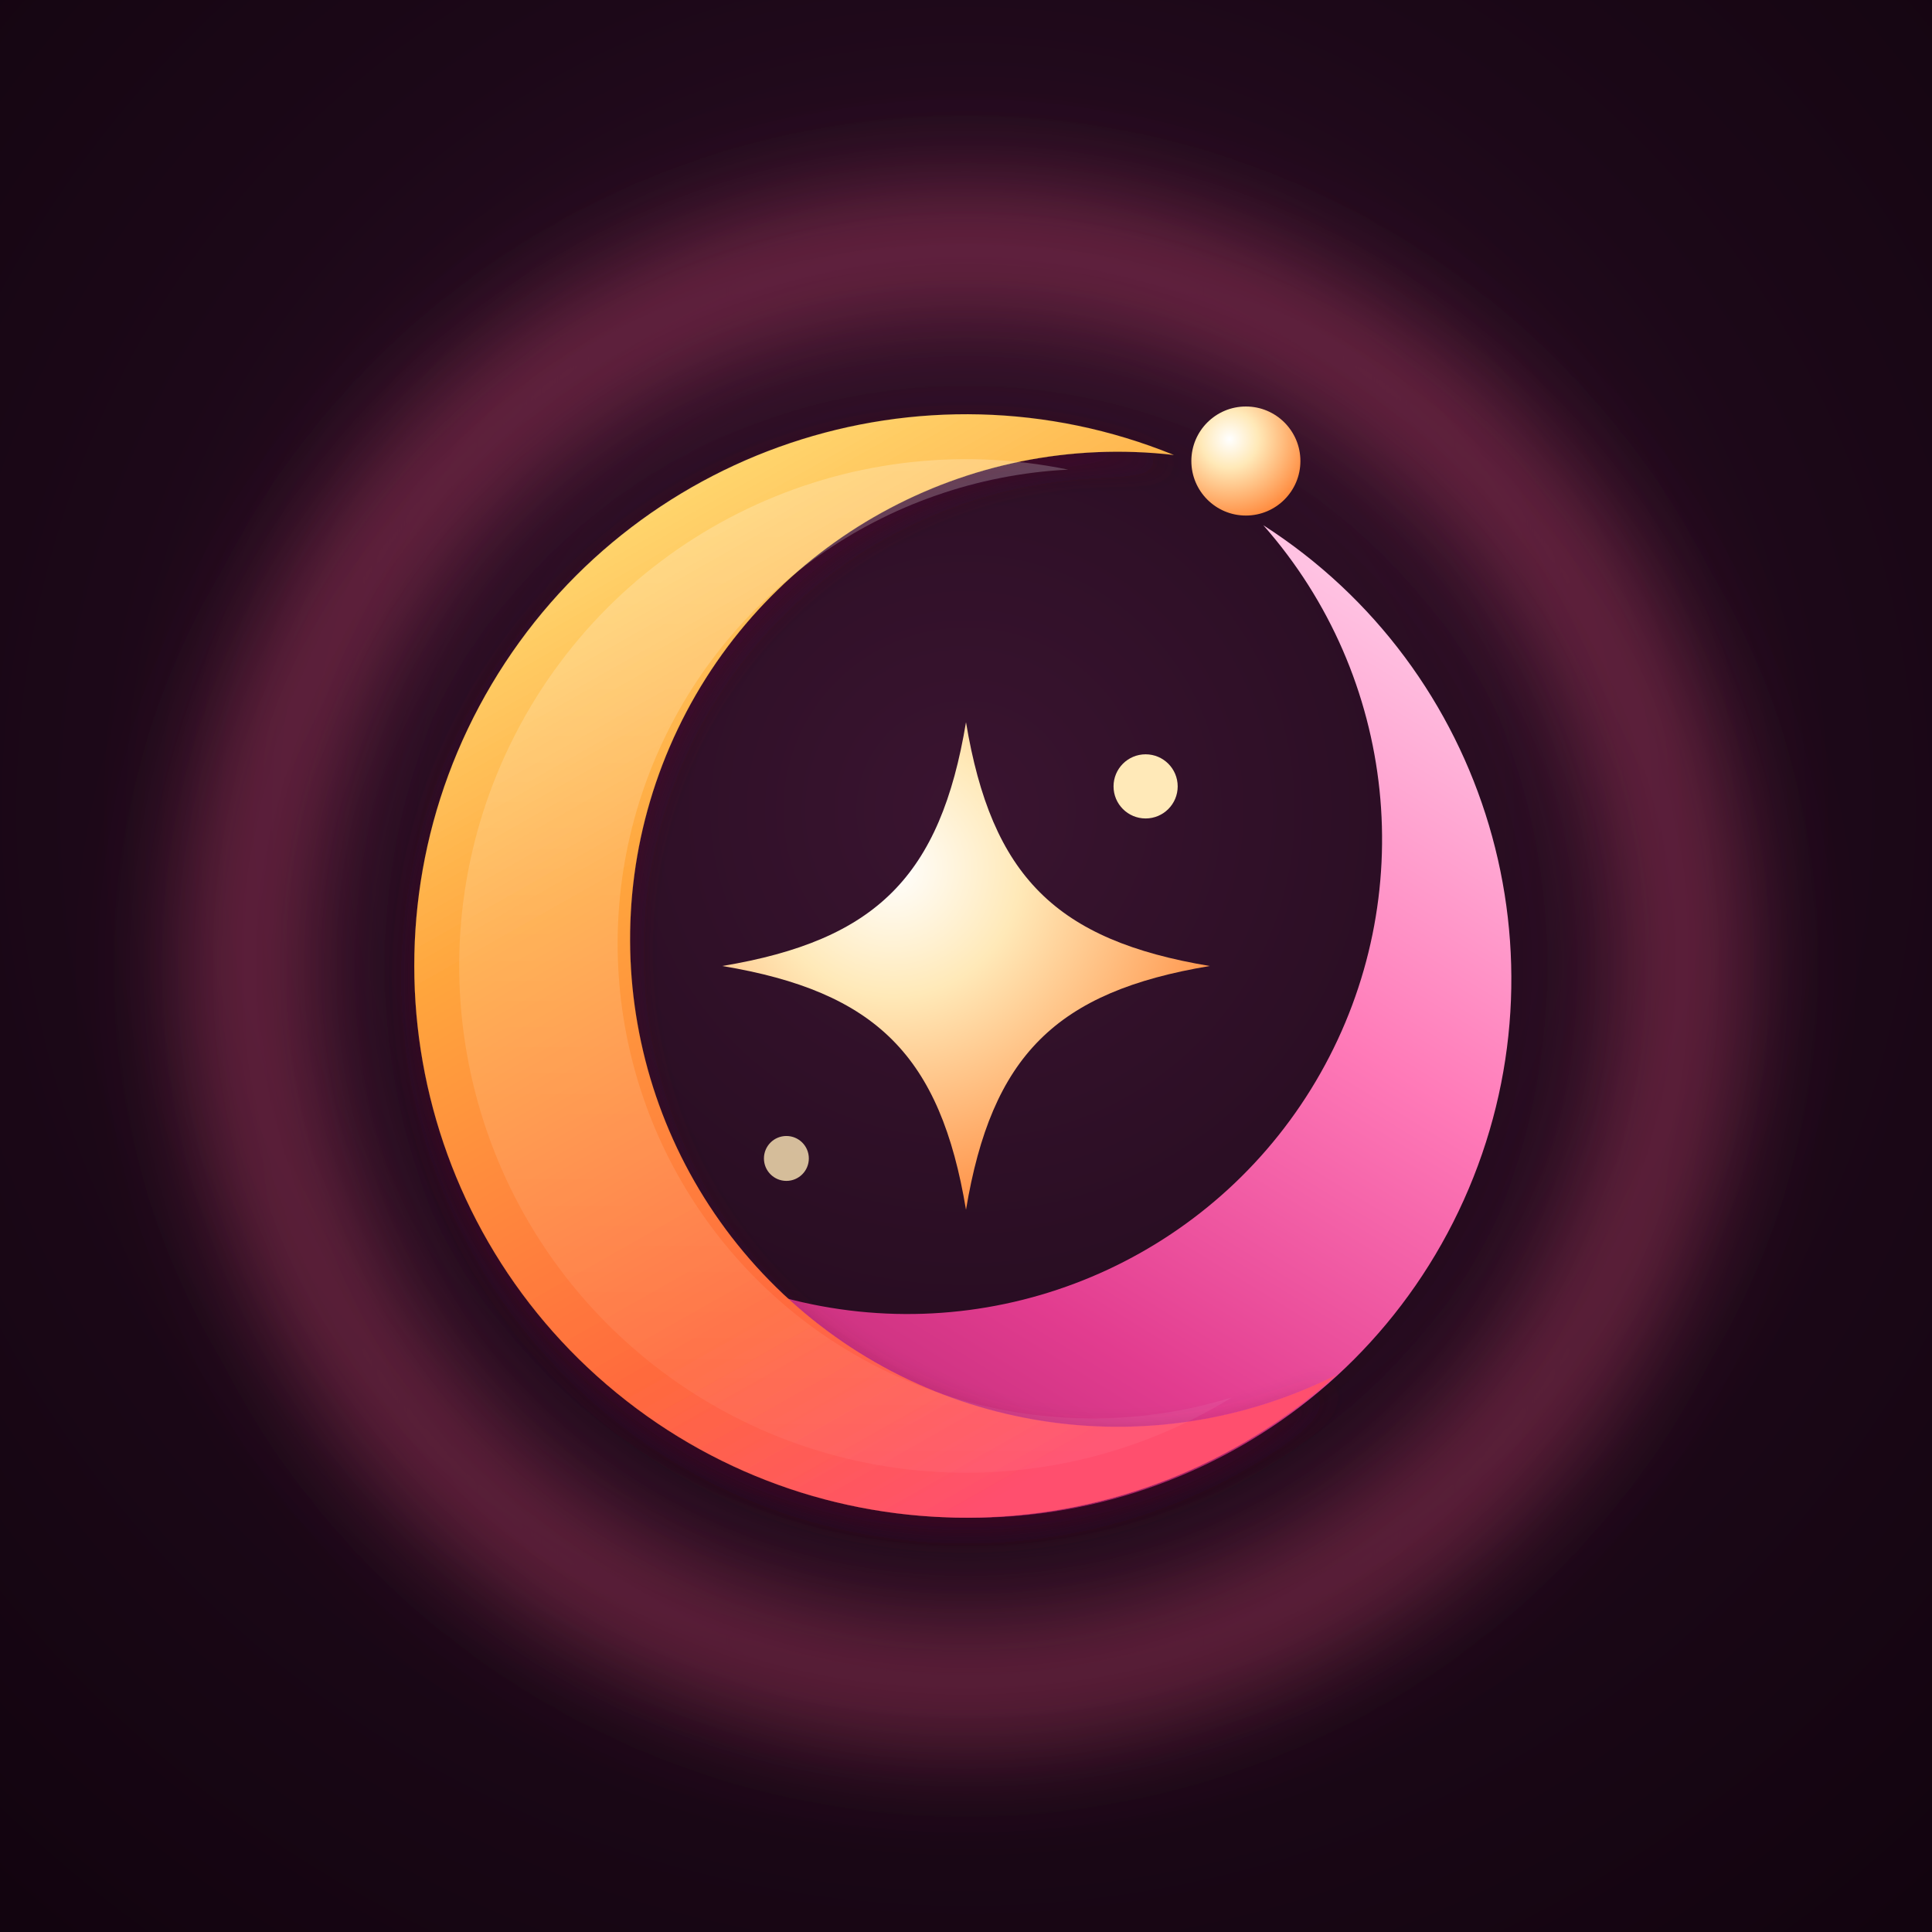
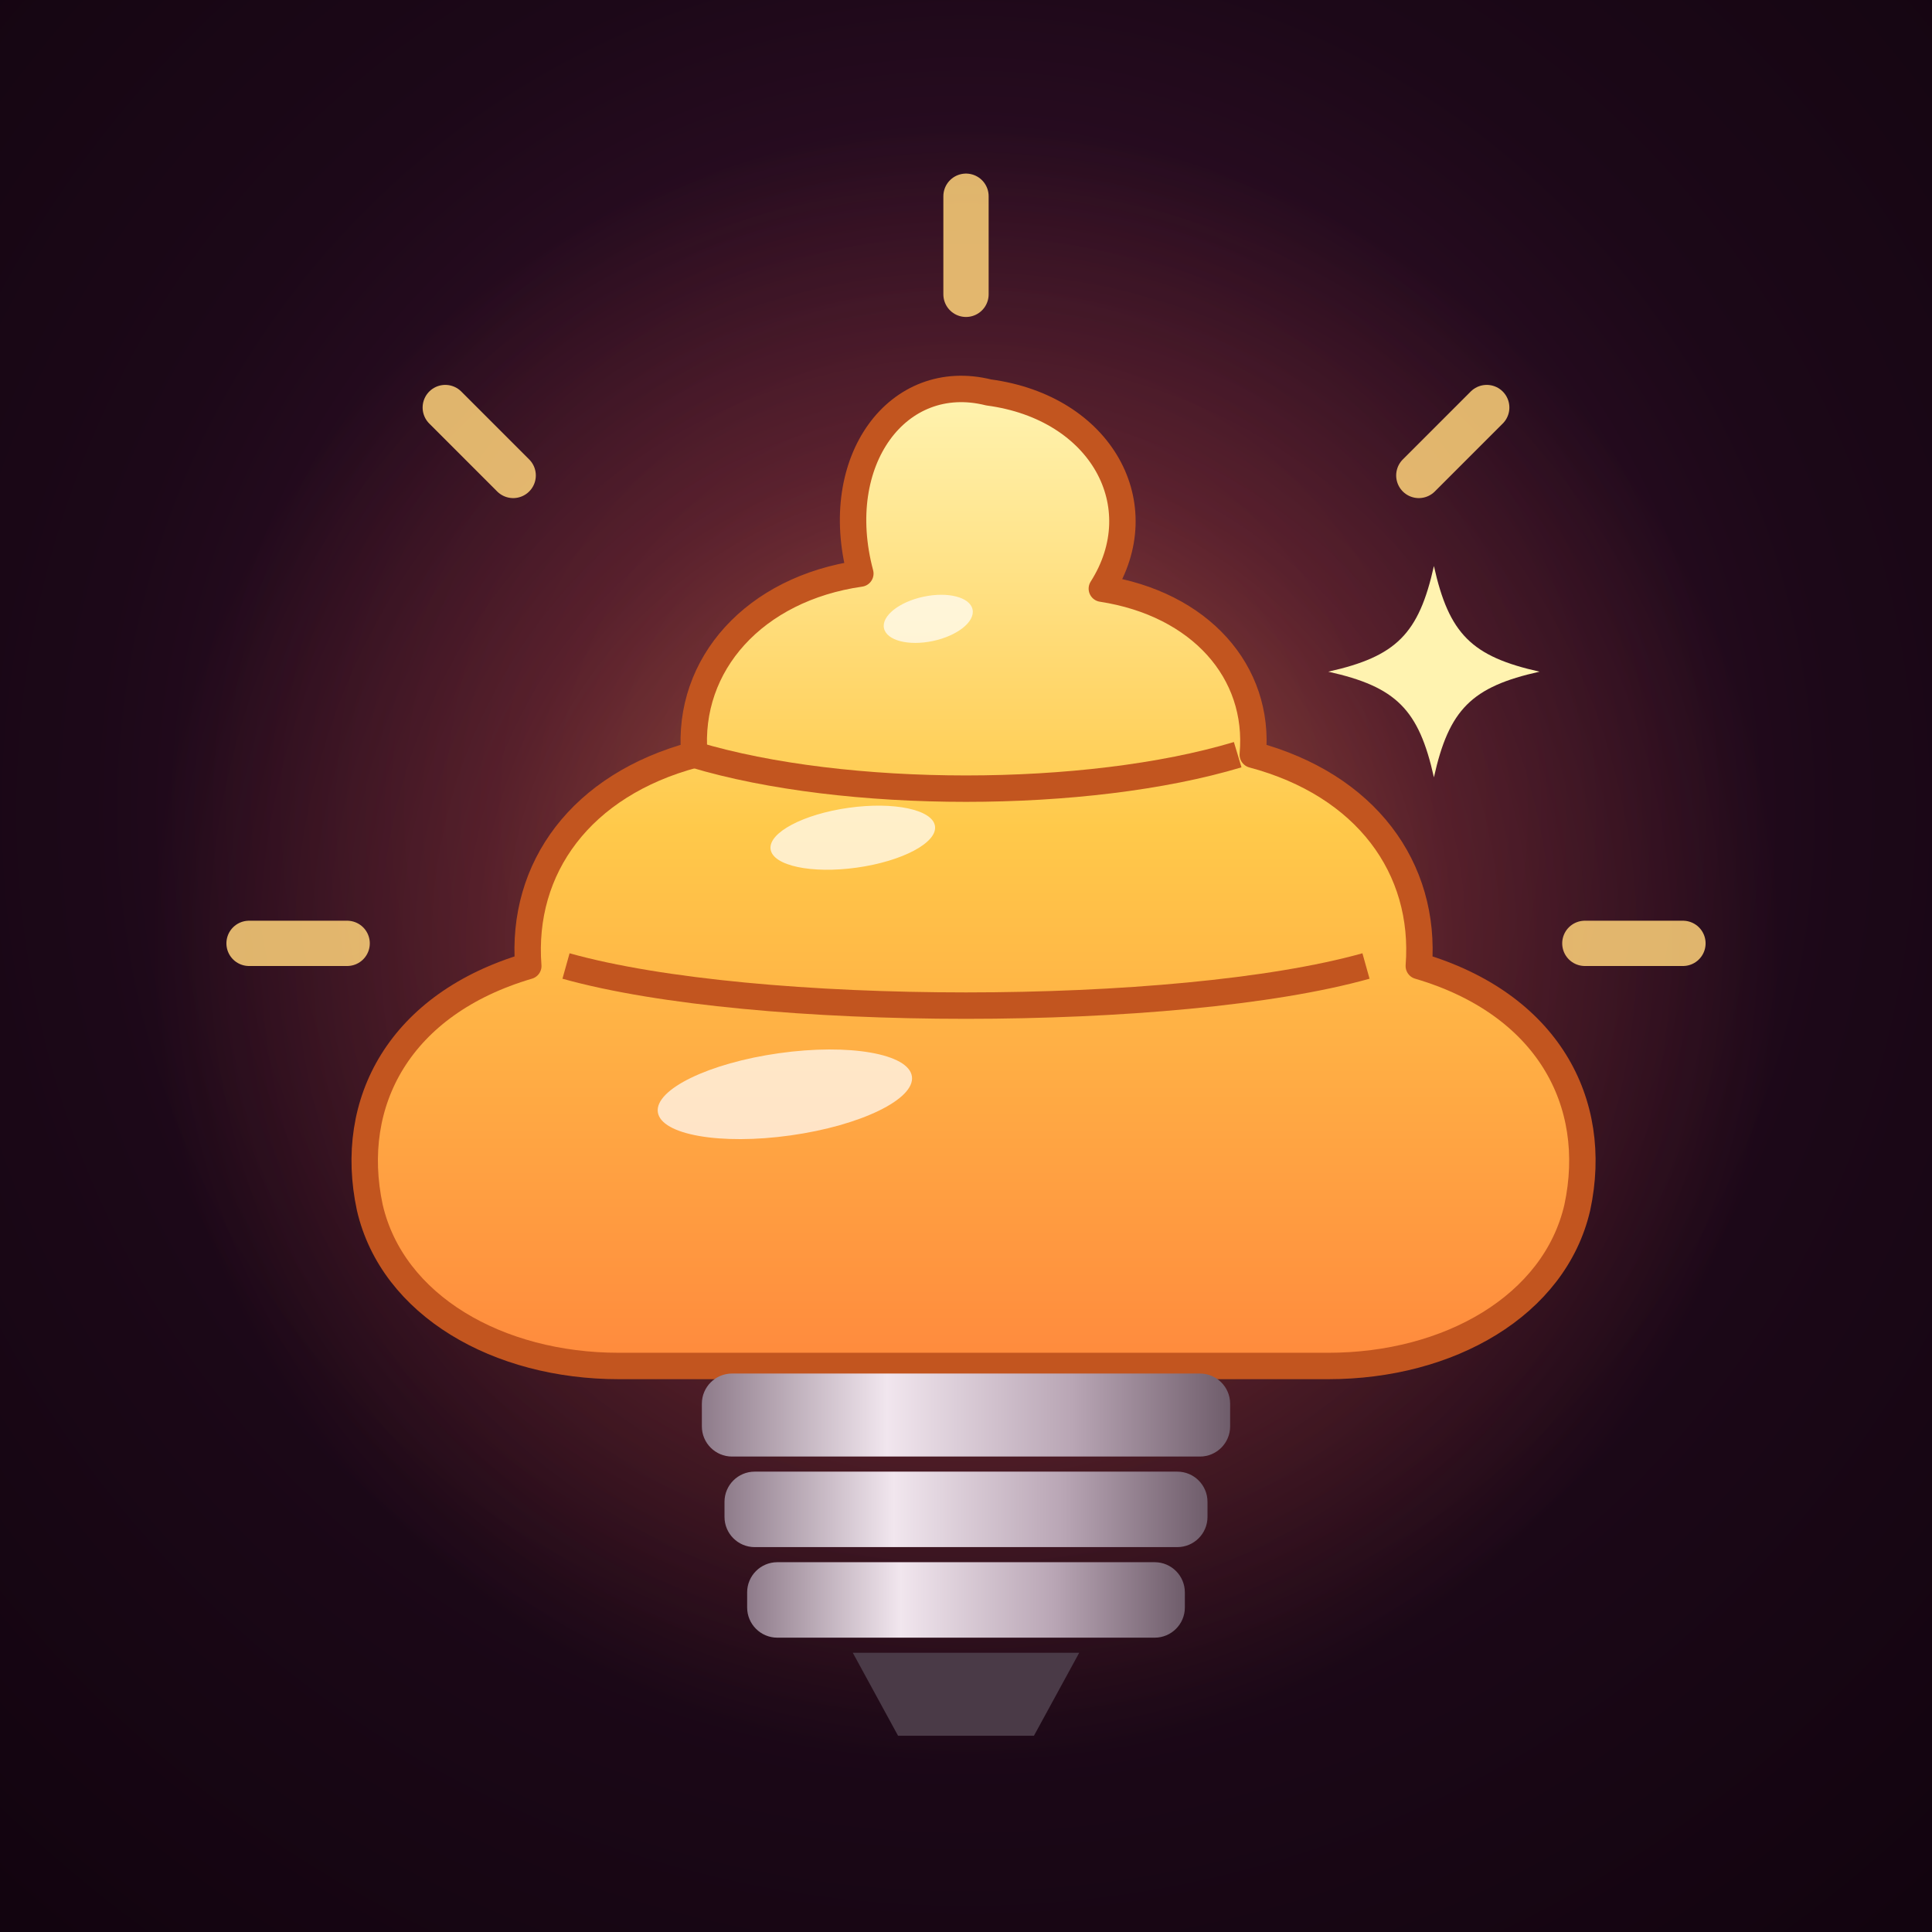
<svg xmlns="http://www.w3.org/2000/svg" viewBox="0 0 512 512">
  <defs>
-     <radialGradient id="ibg" cx=".5" cy=".42" r=".75">
-       <stop offset="0" stop-color="#3A1430" />
+     <radialGradient id="bg" cx=".5" cy=".42" r=".75">
+       <stop offset="0" stop-color="#4A1838" />
      <stop offset=".6" stop-color="#1C0818" />
      <stop offset="1" stop-color="#12040F" />
    </radialGradient>
-     <filter id="iglow" x="-30%" y="-30%" width="160%" height="160%">
-       <feGaussianBlur stdDeviation="14" />
-     </filter>
+     <radialGradient id="glow" cx=".5" cy=".5" r=".5">
+       <stop offset="0" stop-color="#FFC24A" stop-opacity=".55" />
+       <stop offset=".6" stop-color="#FF6A3D" stop-opacity=".18" />
+       <stop offset="1" stop-color="#FF6A3D" stop-opacity="0" />
+     </radialGradient>
+     <linearGradient id="sw" x1="0" y1="0" x2="0" y2="1">
+       <stop offset="0" stop-color="#FFF3B0" />
+       <stop offset=".45" stop-color="#FFC94A" />
+       <stop offset="1" stop-color="#FF8A3D" />
+     </linearGradient>
+     <linearGradient id="metal" x1="0" y1="0" x2="1" y2="0">
+       <stop offset="0" stop-color="#8E7B8A" />
+       <stop offset=".35" stop-color="#F1E6EE" />
+       <stop offset=".7" stop-color="#B9A6B5" />
+       <stop offset="1" stop-color="#6F5D6B" />
+     </linearGradient>
  </defs>
-   <rect width="512" height="512" fill="url(#ibg)" />
-   <circle cx="256" cy="256" r="190" fill="none" stroke="#FF5A8A" stroke-opacity=".35" stroke-width="30" filter="url(#iglow)" />
-   <svg x="86" y="86" width="340" height="340" viewBox="0 0 200 200">
-     <defs>
-       <linearGradient id="oA" x1="0.15" y1="0.05" x2="0.6" y2="1">
-         <stop offset="0" stop-color="#FFE27A" />
-         <stop offset=".35" stop-color="#FFA53D" />
-         <stop offset=".75" stop-color="#FF6A3D" />
-         <stop offset="1" stop-color="#FF4F6E" />
-       </linearGradient>
-       <linearGradient id="oB" x1="0.9" y1="0.1" x2="0.3" y2="1">
-         <stop offset="0" stop-color="#FFC2E2" />
-         <stop offset=".35" stop-color="#FF7AB8" />
-         <stop offset=".7" stop-color="#E23C8F" />
-         <stop offset="1" stop-color="#B0266F" />
-       </linearGradient>
-       <radialGradient id="oS" cx=".35" cy=".3" r=".75">
-         <stop offset="0" stop-color="#fff" />
-         <stop offset=".35" stop-color="#FFE9B8" />
-         <stop offset="1" stop-color="#FF8A3D" />
-       </radialGradient>
-       <linearGradient id="oH" x1="0" y1="0" x2="0" y2="1">
-         <stop offset="0" stop-color="#fff" stop-opacity=".75" />
-         <stop offset="1" stop-color="#fff" stop-opacity=".15" />
-       </linearGradient>
-       <filter id="oSh" x="-20%" y="-20%" width="140%" height="140%">
-         <feDropShadow dx="0" dy="2" stdDeviation="2.2" flood-color="#5A0F2E" flood-opacity=".45" />
-       </filter>
-     </defs>
-     <path d="M146.35 31.29A84 84 0 1 1 17.69 91.29A74 74 0 1 0 146.35 31.29Z" fill="url(#oB)" />
-     <path d="M157.70 163.77A86 86 0 1 1 132.41 20.34A76 76 0 1 0 157.70 163.77Z" fill="url(#oA)" filter="url(#oSh)" />
-     <path d="M141.43 167.26A79 79 0 1 1 115.93 22.62A74 74 0 1 0 141.43 167.26Z" fill="url(#oH)" opacity=".3" />
-     <circle cx="143.63" cy="21.28" r="8.5" fill="url(#oS)" />
-     <path d="M100 62 C104 86 114 96 138 100 C114 104 104 114 100 138 C96 114 86 104 62 100 C86 96 96 86 100 62Z" fill="url(#oS)" />
-     <circle cx="128" cy="72" r="5" fill="#FFE9B8" />
-     <circle cx="72" cy="130" r="3.5" fill="#FFE9B8" opacity=".8" />
-   </svg>
+   <rect width="512" height="512" fill="url(#bg)" />
+   <circle cx="256" cy="250" r="215" fill="url(#glow)" />
+   <g stroke="#FFD27A" stroke-width="12" stroke-linecap="round" opacity=".85">
+     <path d="M256 52v26" />
+     <path d="M118 108l18 18" />
+     <path d="M394 108l-18 18" />
+     <path d="M66 250h26" />
+     <path d="M446 250h-26" />
+   </g>
+   <g stroke="#C2551F" stroke-width="7" stroke-linejoin="round">
+     <path d="M262 104c30 4 44 30 30 52c26 4 42 22 40 44c30 8 46 30 44 56c34 10 48 36 42 64c-6 26-34 42-66 42H164c-32 0-60-16-66-42c-6-28 8-54 42-64c-2-26 14-48 44-56c-2-24 16-44 44-48c-8-30 10-54 34-48z" fill="url(#sw)" />
+     <path d="M150 256c50 14 162 14 212 0" fill="none" />
+     <path d="M184 200c40 12 104 12 144 0" fill="none" />
+   </g>
+   <g fill="#fff" opacity=".7">
+     <ellipse cx="208" cy="290" rx="34" ry="11" transform="rotate(-8 208 290)" />
+     <ellipse cx="226" cy="222" rx="22" ry="8" transform="rotate(-8 226 222)" />
+     <ellipse cx="246" cy="164" rx="12" ry="6" transform="rotate(-12 246 164)" />
+   </g>
+   <rect x="186" y="364" width="140" height="22" rx="8" fill="url(#metal)" />
+   <rect x="192" y="390" width="128" height="20" rx="8" fill="url(#metal)" />
+   <rect x="198" y="414" width="116" height="20" rx="8" fill="url(#metal)" />
+   <path d="M226 438h60l-12 22h-36z" fill="#4A3A47" />
+   <path d="M380 150 C384 168 390 174 408 178 C390 182 384 188 380 206 C376 188 370 182 352 178 C370 174 376 168 380 150Z" fill="#FFF3B0" />
</svg>
